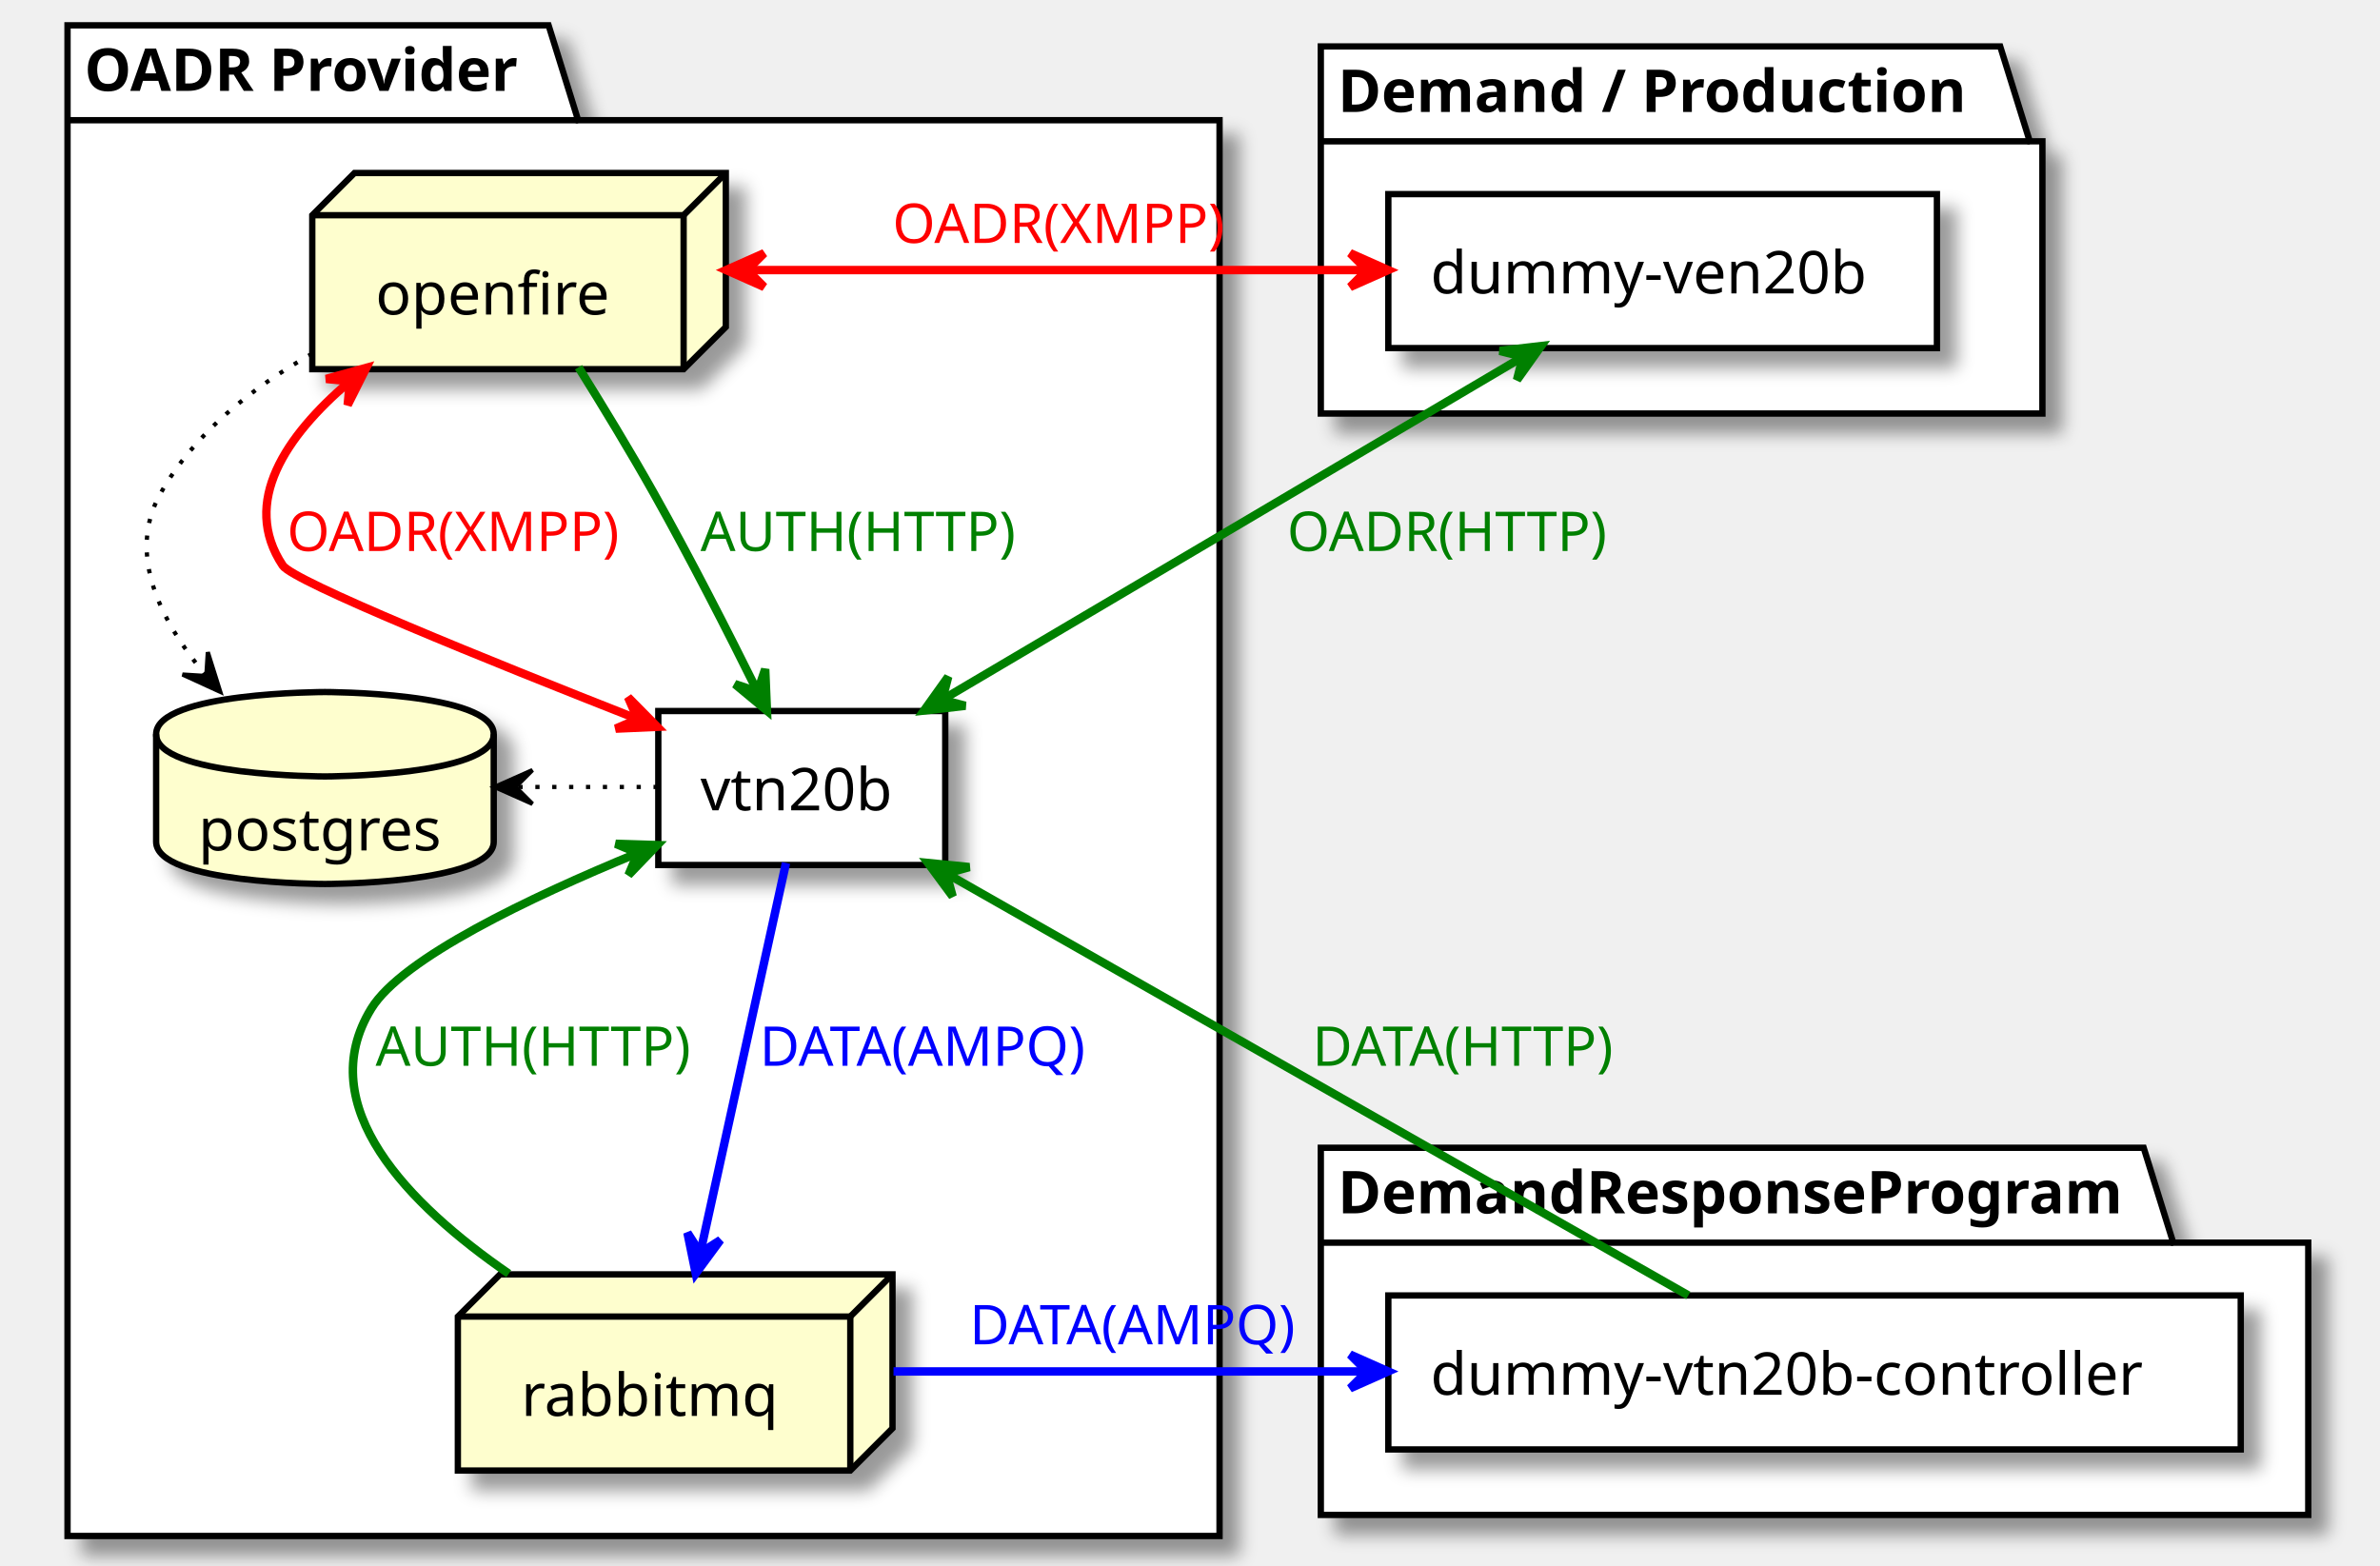
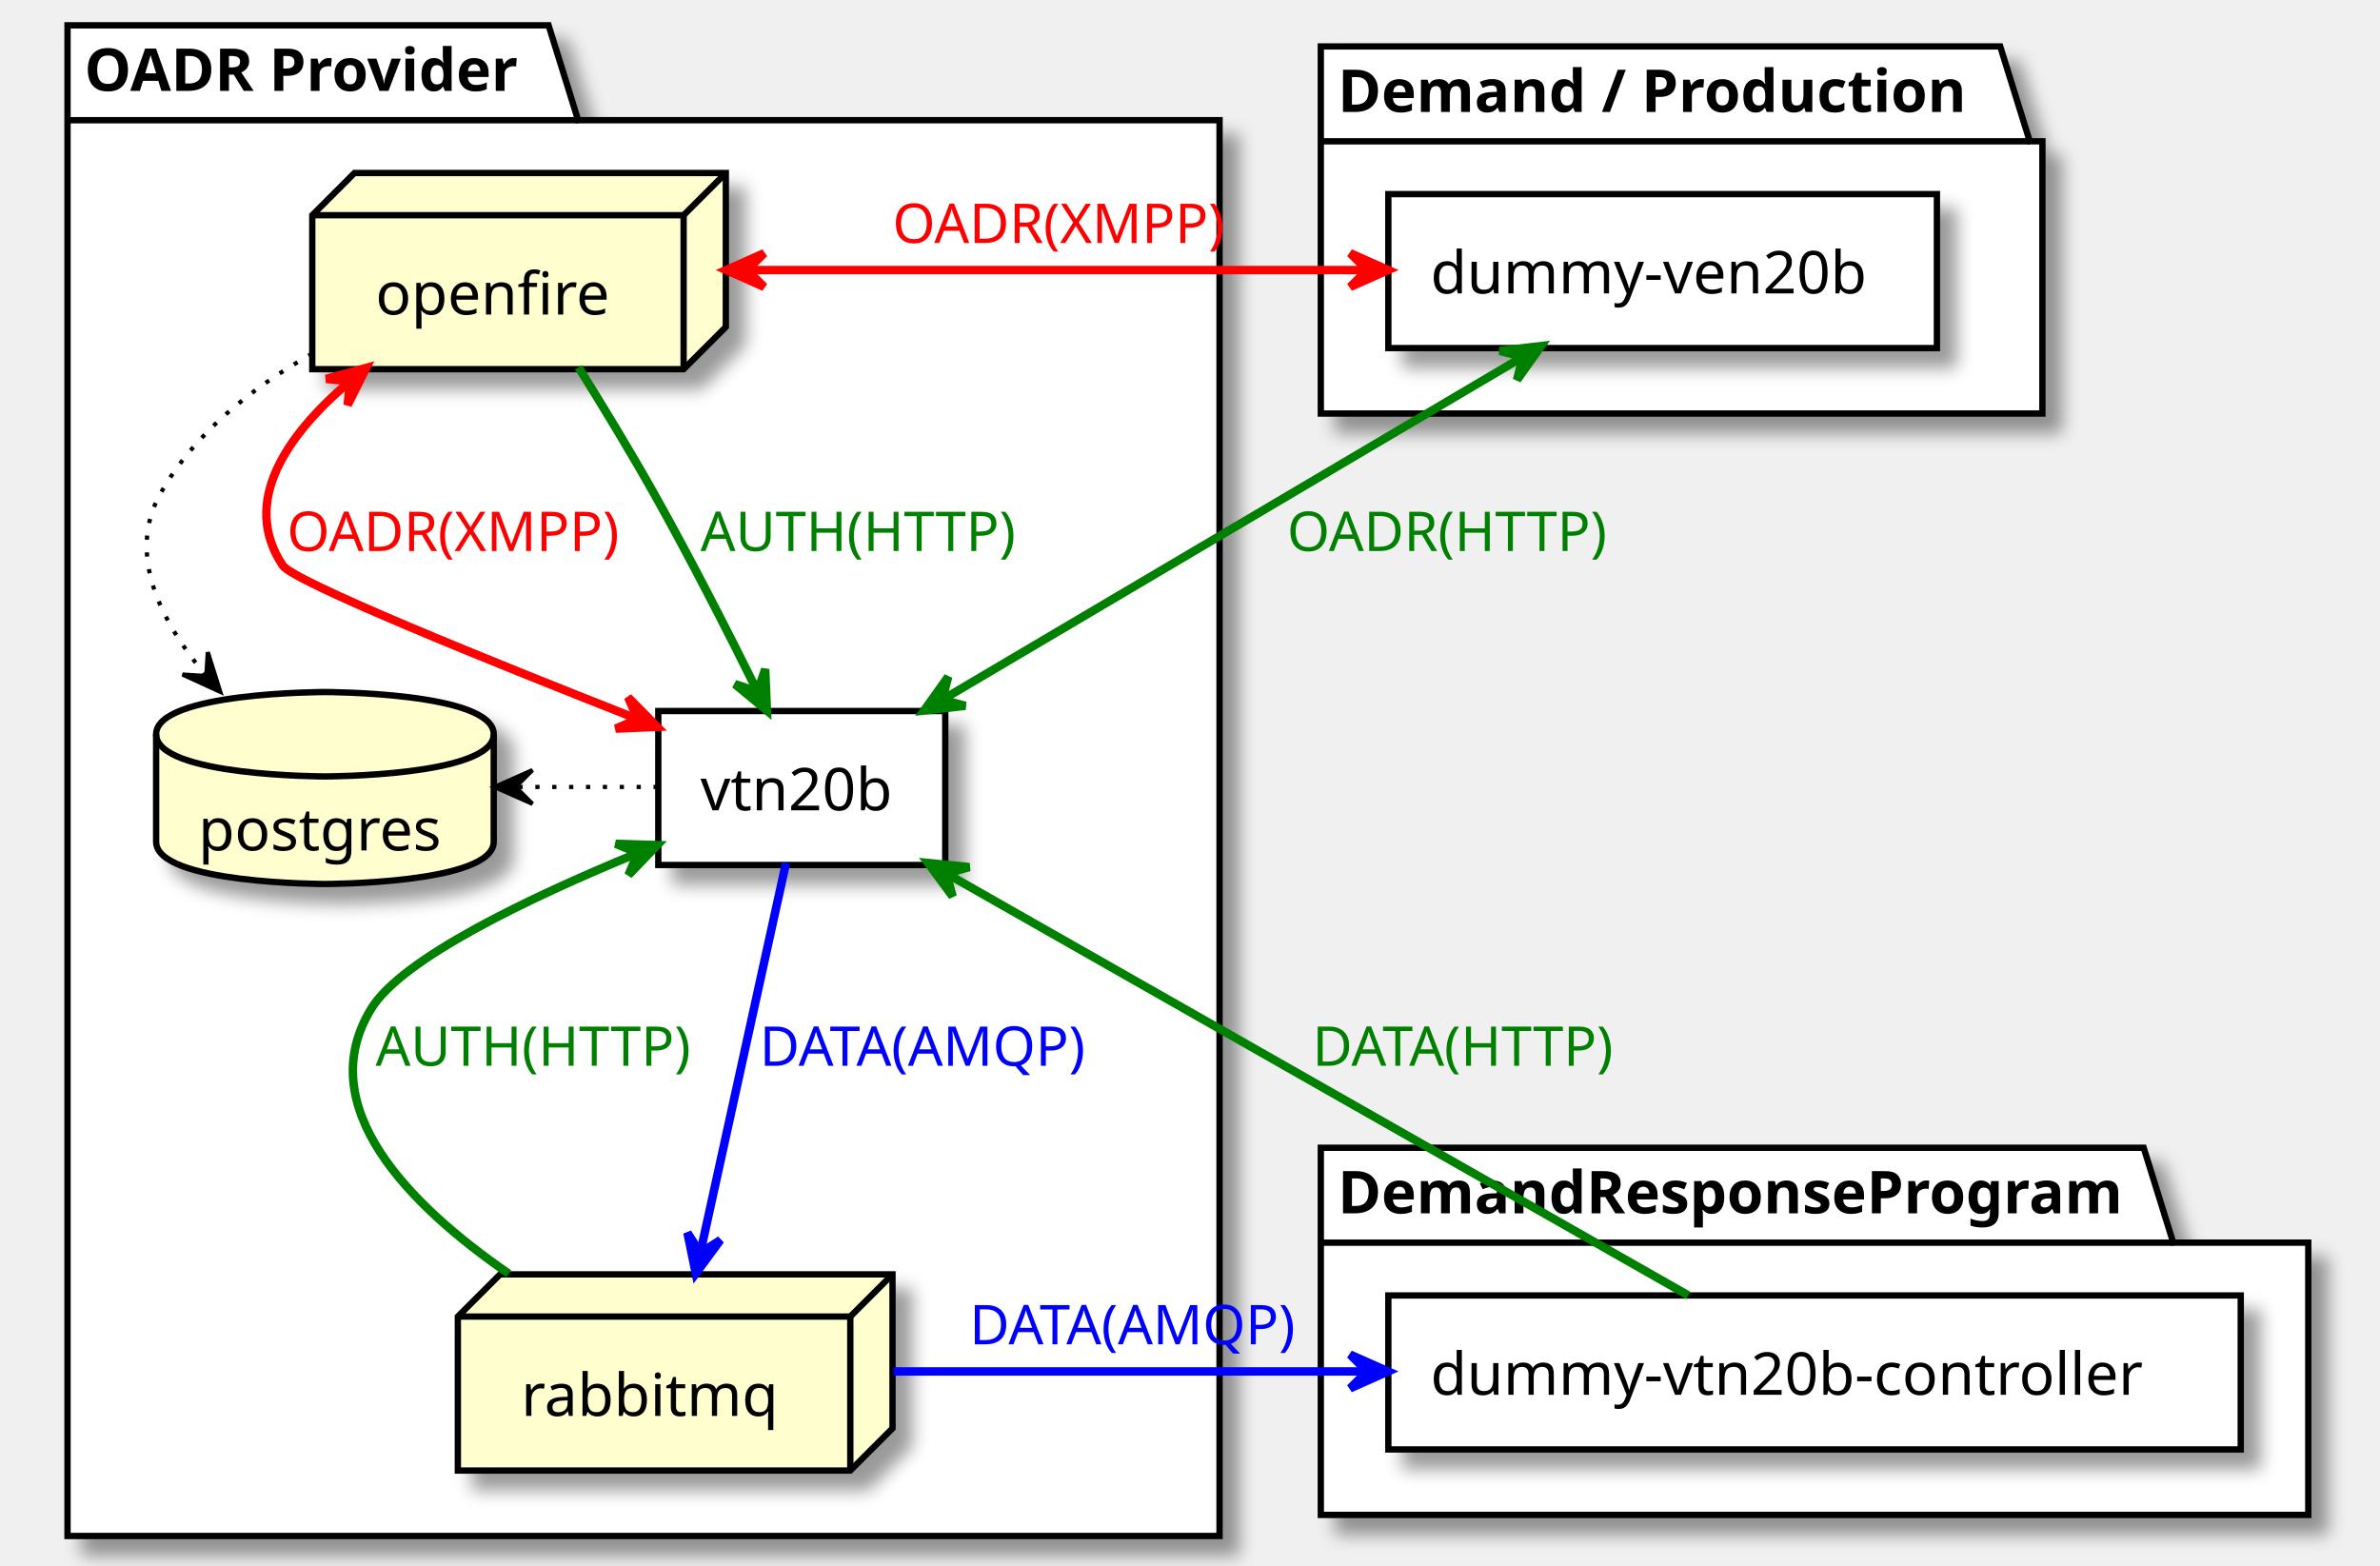
<svg xmlns="http://www.w3.org/2000/svg" contentScriptType="application/ecmascript" contentStyleType="text/css" height="371px" preserveAspectRatio="none" style="width:564px;height:371px;" version="1.1" viewBox="0 0 564 371" width="564px" zoomAndPan="magnify">
  <defs>
-     <filter height="300%" id="fuudgczfcu25m" width="300%" x="-1" y="-1">
+     <filter height="300%" id="f1lclfu1n9xdxy" width="300%" x="-1" y="-1">
      <feGaussianBlur result="blurOut" stdDeviation="2.0" />
      <feColorMatrix in="blurOut" result="blurOut2" type="matrix" values="0 0 0 0 0 0 0 0 0 0 0 0 0 0 0 0 0 0 .4 0" />
      <feOffset dx="4.0" dy="4.0" in="blurOut2" result="blurOut3" />
      <feBlend in="SourceGraphic" in2="blurOut3" mode="normal" />
    </filter>
  </defs>
  <g>
-     <polygon fill="#FFFFFF" filter="url(#fuudgczfcu25m)" points="313,11,474,11,481,33.488,484,33.488,484,98,313,98,313,11" style="stroke: #000000; stroke-width: 1.5;" />
+     <polygon fill="#FFFFFF" filter="url(#f1lclfu1n9xdxy)" points="313,11,474,11,481,33.488,484,33.488,484,98,313,98,313,11" style="stroke: #000000; stroke-width: 1.5;" />
    <line style="stroke: #000000; stroke-width: 1.5;" x1="313" x2="481" y1="33.488" y2="33.488" />
    <text fill="#000000" font-family="sans-serif" font-size="14" font-weight="bold" lengthAdjust="spacingAndGlyphs" textLength="155" x="317" y="26.535">Demand / Production</text>
-     <polygon fill="#FFFFFF" filter="url(#fuudgczfcu25m)" points="16,6,130,6,137,28.488,289,28.488,289,364,16,364,16,6" style="stroke: #000000; stroke-width: 1.5;" />
+     <polygon fill="#FFFFFF" filter="url(#f1lclfu1n9xdxy)" points="16,6,130,6,137,28.488,289,28.488,289,364,16,364,16,6" style="stroke: #000000; stroke-width: 1.5;" />
    <line style="stroke: #000000; stroke-width: 1.5;" x1="16" x2="137" y1="28.488" y2="28.488" />
    <text fill="#000000" font-family="sans-serif" font-size="14" font-weight="bold" lengthAdjust="spacingAndGlyphs" textLength="108" x="20" y="21.535">OADR Provider</text>
-     <polygon fill="#FFFFFF" filter="url(#fuudgczfcu25m)" points="313,272,508,272,515,294.488,547,294.488,547,359,313,359,313,272" style="stroke: #000000; stroke-width: 1.5;" />
+     <polygon fill="#FFFFFF" filter="url(#f1lclfu1n9xdxy)" points="313,272,508,272,515,294.488,547,294.488,547,359,313,359,313,272" style="stroke: #000000; stroke-width: 1.5;" />
    <line style="stroke: #000000; stroke-width: 1.5;" x1="313" x2="515" y1="294.488" y2="294.488" />
    <text fill="#000000" font-family="sans-serif" font-size="14" font-weight="bold" lengthAdjust="spacingAndGlyphs" textLength="189" x="317" y="287.535">DemandResponseProgram</text>
-     <rect fill="#FFFFFF" filter="url(#fuudgczfcu25m)" height="36.488" style="stroke: #000000; stroke-width: 1.5;" width="130" x="329" y="46" />
+     <rect fill="#FFFFFF" filter="url(#f1lclfu1n9xdxy)" height="36.488" style="stroke: #000000; stroke-width: 1.5;" width="130" x="329" y="46" />
    <text fill="#000000" font-family="sans-serif" font-size="14" lengthAdjust="spacingAndGlyphs" textLength="110" x="339" y="69.535">dummy-ven20b</text>
-     <rect fill="#FFFFFF" filter="url(#fuudgczfcu25m)" height="36.488" style="stroke: #000000; stroke-width: 1.5;" width="68" x="156" y="168.5" />
+     <rect fill="#FFFFFF" filter="url(#f1lclfu1n9xdxy)" height="36.488" style="stroke: #000000; stroke-width: 1.5;" width="68" x="156" y="168.5" />
    <text fill="#000000" font-family="sans-serif" font-size="14" lengthAdjust="spacingAndGlyphs" textLength="48" x="166" y="192.035">vtn20b</text>
-     <path d="M37,174 C37,164 77,164 77,164 C77,164 117,164 117,174 L117,199.488 C117,209.488 77,209.488 77,209.488 C77,209.488 37,209.488 37,199.488 L37,174 " fill="#FEFECE" filter="url(#fuudgczfcu25m)" style="stroke: #000000; stroke-width: 1.5;" />
+     <path d="M37,174 C37,164 77,164 77,164 C77,164 117,164 117,174 L117,199.488 C117,209.488 77,209.488 77,209.488 C77,209.488 37,209.488 37,199.488 L37,174 " fill="#FEFECE" filter="url(#f1lclfu1n9xdxy)" style="stroke: #000000; stroke-width: 1.5;" />
    <path d="M37,174 C37,184 77,184 77,184 C77,184 117,184 117,174 " fill="none" style="stroke: #000000; stroke-width: 1.5;" />
    <text fill="#000000" font-family="sans-serif" font-size="14" lengthAdjust="spacingAndGlyphs" textLength="60" x="47" y="201.535">postgres</text>
-     <polygon fill="#FEFECE" filter="url(#fuudgczfcu25m)" points="108.5,312,118.5,302,211.5,302,211.5,338.488,201.5,348.488,108.5,348.488,108.5,312" style="stroke: #000000; stroke-width: 1.5;" />
+     <polygon fill="#FEFECE" filter="url(#f1lclfu1n9xdxy)" points="108.5,312,118.5,302,211.5,302,211.5,338.488,201.5,348.488,108.5,348.488,108.5,312" style="stroke: #000000; stroke-width: 1.5;" />
    <line style="stroke: #000000; stroke-width: 1.5;" x1="201.5" x2="211.5" y1="312" y2="302" />
    <line style="stroke: #000000; stroke-width: 1.5;" x1="108.5" x2="201.5" y1="312" y2="312" />
    <line style="stroke: #000000; stroke-width: 1.5;" x1="201.5" x2="201.5" y1="312" y2="348.488" />
    <text fill="#000000" font-family="sans-serif" font-size="14" lengthAdjust="spacingAndGlyphs" textLength="63" x="123.5" y="335.535">rabbitmq</text>
-     <polygon fill="#FEFECE" filter="url(#fuudgczfcu25m)" points="74,51,84,41,172,41,172,77.488,162,87.488,74,87.488,74,51" style="stroke: #000000; stroke-width: 1.5;" />
+     <polygon fill="#FEFECE" filter="url(#f1lclfu1n9xdxy)" points="74,51,84,41,172,41,172,77.488,162,87.488,74,87.488,74,51" style="stroke: #000000; stroke-width: 1.5;" />
    <line style="stroke: #000000; stroke-width: 1.5;" x1="162" x2="172" y1="51" y2="41" />
    <line style="stroke: #000000; stroke-width: 1.5;" x1="74" x2="162" y1="51" y2="51" />
    <line style="stroke: #000000; stroke-width: 1.5;" x1="162" x2="162" y1="51" y2="87.488" />
    <text fill="#000000" font-family="sans-serif" font-size="14" lengthAdjust="spacingAndGlyphs" textLength="58" x="89" y="74.535">openfire</text>
-     <rect fill="#FFFFFF" filter="url(#fuudgczfcu25m)" height="36.488" style="stroke: #000000; stroke-width: 1.5;" width="202" x="329" y="307" />
+     <rect fill="#FFFFFF" filter="url(#f1lclfu1n9xdxy)" height="36.488" style="stroke: #000000; stroke-width: 1.5;" width="202" x="329" y="307" />
    <text fill="#000000" font-family="sans-serif" font-size="14" lengthAdjust="spacingAndGlyphs" textLength="182" x="339" y="330.535">dummy-vtn20b-controller</text>
    <path d="M82.56,90.65 C67.84,103.27 57,118.97 67,134 C69.53,137.8 115.64,156.47 150.67,170.24 " fill="none" id="openfire-vtn" style="stroke: #FF0000; stroke-width: 2.0;" />
    <polygon fill="#FF0000" points="155.75,172.24,148.834,165.227,151.096,170.413,145.911,172.674,155.75,172.24" style="stroke: #FF0000; stroke-width: 2.0;" />
    <polygon fill="#FF0000" points="86.8,87.17,77.308,89.796,82.938,90.346,82.389,95.976,86.8,87.17" style="stroke: #FF0000; stroke-width: 2.0;" />
    <text fill="#FF0000" font-family="sans-serif" font-size="13" lengthAdjust="spacingAndGlyphs" textLength="78" x="68" y="130.568">OADR(XMPP)</text>
    <path d="M137.1,87.04 C142.82,96.21 149.39,107.02 155,117 C163.62,132.35 172.65,150.05 179.37,163.61 " fill="none" id="openfire-to-vtn" style="stroke: #008000; stroke-width: 2.0;" />
    <polygon fill="#008000" points="181.74,168.41,181.331,158.57,179.521,163.929,174.161,162.12,181.74,168.41" style="stroke: #008000; stroke-width: 2.0;" />
    <text fill="#008000" font-family="sans-serif" font-size="13" lengthAdjust="spacingAndGlyphs" textLength="77" x="166" y="130.568">AUTH(HTTP)</text>
    <path d="M186.26,204.51 C181.17,227.66 172.02,269.33 165.97,296.83 " fill="none" id="vtn-to-rabbitmq" style="stroke: #0000FF; stroke-width: 2.0;" />
    <polygon fill="#0000FF" points="164.88,301.79,170.72,293.859,165.954,296.907,162.907,292.141,164.88,301.79" style="stroke: #0000FF; stroke-width: 2.0;" />
-     <text fill="#0000FF" font-family="sans-serif" font-size="13" lengthAdjust="spacingAndGlyphs" textLength="81" x="180" y="252.568">DATA(AMPQ)</text>
+     <text fill="#0000FF" font-family="sans-serif" font-size="13" lengthAdjust="spacingAndGlyphs" textLength="81" x="180" y="252.568">DATA(AMQP)</text>
    <path d="M120.56,301.84 C96.84,285.48 73.76,262.14 88,239 C95.32,227.11 125.42,212.73 151.04,202.19 " fill="none" id="rabbitmq-to-vtn" style="stroke: #008000; stroke-width: 2.0;" />
    <polygon fill="#008000" points="155.76,200.27,145.916,199.961,151.13,202.156,148.934,207.37,155.76,200.27" style="stroke: #008000; stroke-width: 2.0;" />
    <text fill="#008000" font-family="sans-serif" font-size="13" lengthAdjust="spacingAndGlyphs" textLength="77" x="89" y="252.568">AUTH(HTTP)</text>
    <path d="M360.53,84.77 C322.66,107.14 261.35,143.36 223.48,165.73 " fill="none" id="dummyVen-vtn" style="stroke: #008000; stroke-width: 2.0;" />
    <polygon fill="#008000" points="218.98,168.38,228.764,167.256,223.287,165.841,224.702,160.364,218.98,168.38" style="stroke: #008000; stroke-width: 2.0;" />
    <polygon fill="#008000" points="365.2,82.01,355.417,83.148,360.896,84.555,359.489,90.034,365.2,82.01" style="stroke: #008000; stroke-width: 2.0;" />
    <text fill="#008000" font-family="sans-serif" font-size="13" lengthAdjust="spacingAndGlyphs" textLength="78" x="305" y="130.568">OADR(HTTP)</text>
    <path d="M323.74,64 C278.07,64 219.41,64 177.32,64 " fill="none" id="dummyVen-openfire" style="stroke: #FF0000; stroke-width: 2.0;" />
    <polygon fill="#FF0000" points="172.08,64,181.08,68,177.08,64,181.08,60,172.08,64" style="stroke: #FF0000; stroke-width: 2.0;" />
    <polygon fill="#FF0000" points="328.96,64,319.96,60,323.96,64,319.96,68,328.96,64" style="stroke: #FF0000; stroke-width: 2.0;" />
    <text fill="#FF0000" font-family="sans-serif" font-size="13" lengthAdjust="spacingAndGlyphs" textLength="78" x="211.5" y="57.568">OADR(XMPP)</text>
    <path d="M73.96,83.82 C59.81,91.81 46.04,102.66 38,117 C30,131.28 37.99,147.17 48.77,160.05 " fill="none" id="openfire-to-postgres" style="stroke: #000000; stroke-width: 1.0; stroke-dasharray: 1.0,3.0;" />
    <polygon fill="#000000" points="52.2,163.95,49.246,154.555,48.892,160.2,43.247,159.847,52.2,163.95" style="stroke: #000000; stroke-width: 1.0;" />
    <path d="M155.86,186.5 C144.68,186.5 133.49,186.5 122.31,186.5 " fill="none" id="vtn-to-postgres" style="stroke: #000000; stroke-width: 1.0; stroke-dasharray: 1.0,3.0;" />
    <polygon fill="#000000" points="117.17,186.5,126.17,190.5,122.17,186.5,126.17,182.5,117.17,186.5" style="stroke: #000000; stroke-width: 1.0;" />
    <path d="M224.35,207.04 C271.48,233.84 355.42,281.58 400.09,306.99 " fill="none" id="vtn-backto-dummyVtnController" style="stroke: #008000; stroke-width: 2.0;" />
    <polygon fill="#008000" points="219.91,204.51,225.754,212.438,224.256,206.983,229.71,205.485,219.91,204.51" style="stroke: #008000; stroke-width: 2.0;" />
    <text fill="#008000" font-family="sans-serif" font-size="13" lengthAdjust="spacingAndGlyphs" textLength="77" x="311" y="252.568">DATA(HTTP)</text>
    <path d="M323.77,325 C285.26,325 243.47,325 211.74,325 " fill="none" id="dummyVtnController-backto-rabbitmq" style="stroke: #0000FF; stroke-width: 2.0;" />
    <polygon fill="#0000FF" points="328.94,325,319.94,321,323.94,325,319.94,329,328.94,325" style="stroke: #0000FF; stroke-width: 2.0;" />
-     <text fill="#0000FF" font-family="sans-serif" font-size="13" lengthAdjust="spacingAndGlyphs" textLength="81" x="229.75" y="318.568">DATA(AMPQ)</text>
+     <text fill="#0000FF" font-family="sans-serif" font-size="13" lengthAdjust="spacingAndGlyphs" textLength="81" x="229.75" y="318.568">DATA(AMQP)</text>
  </g>
</svg>
